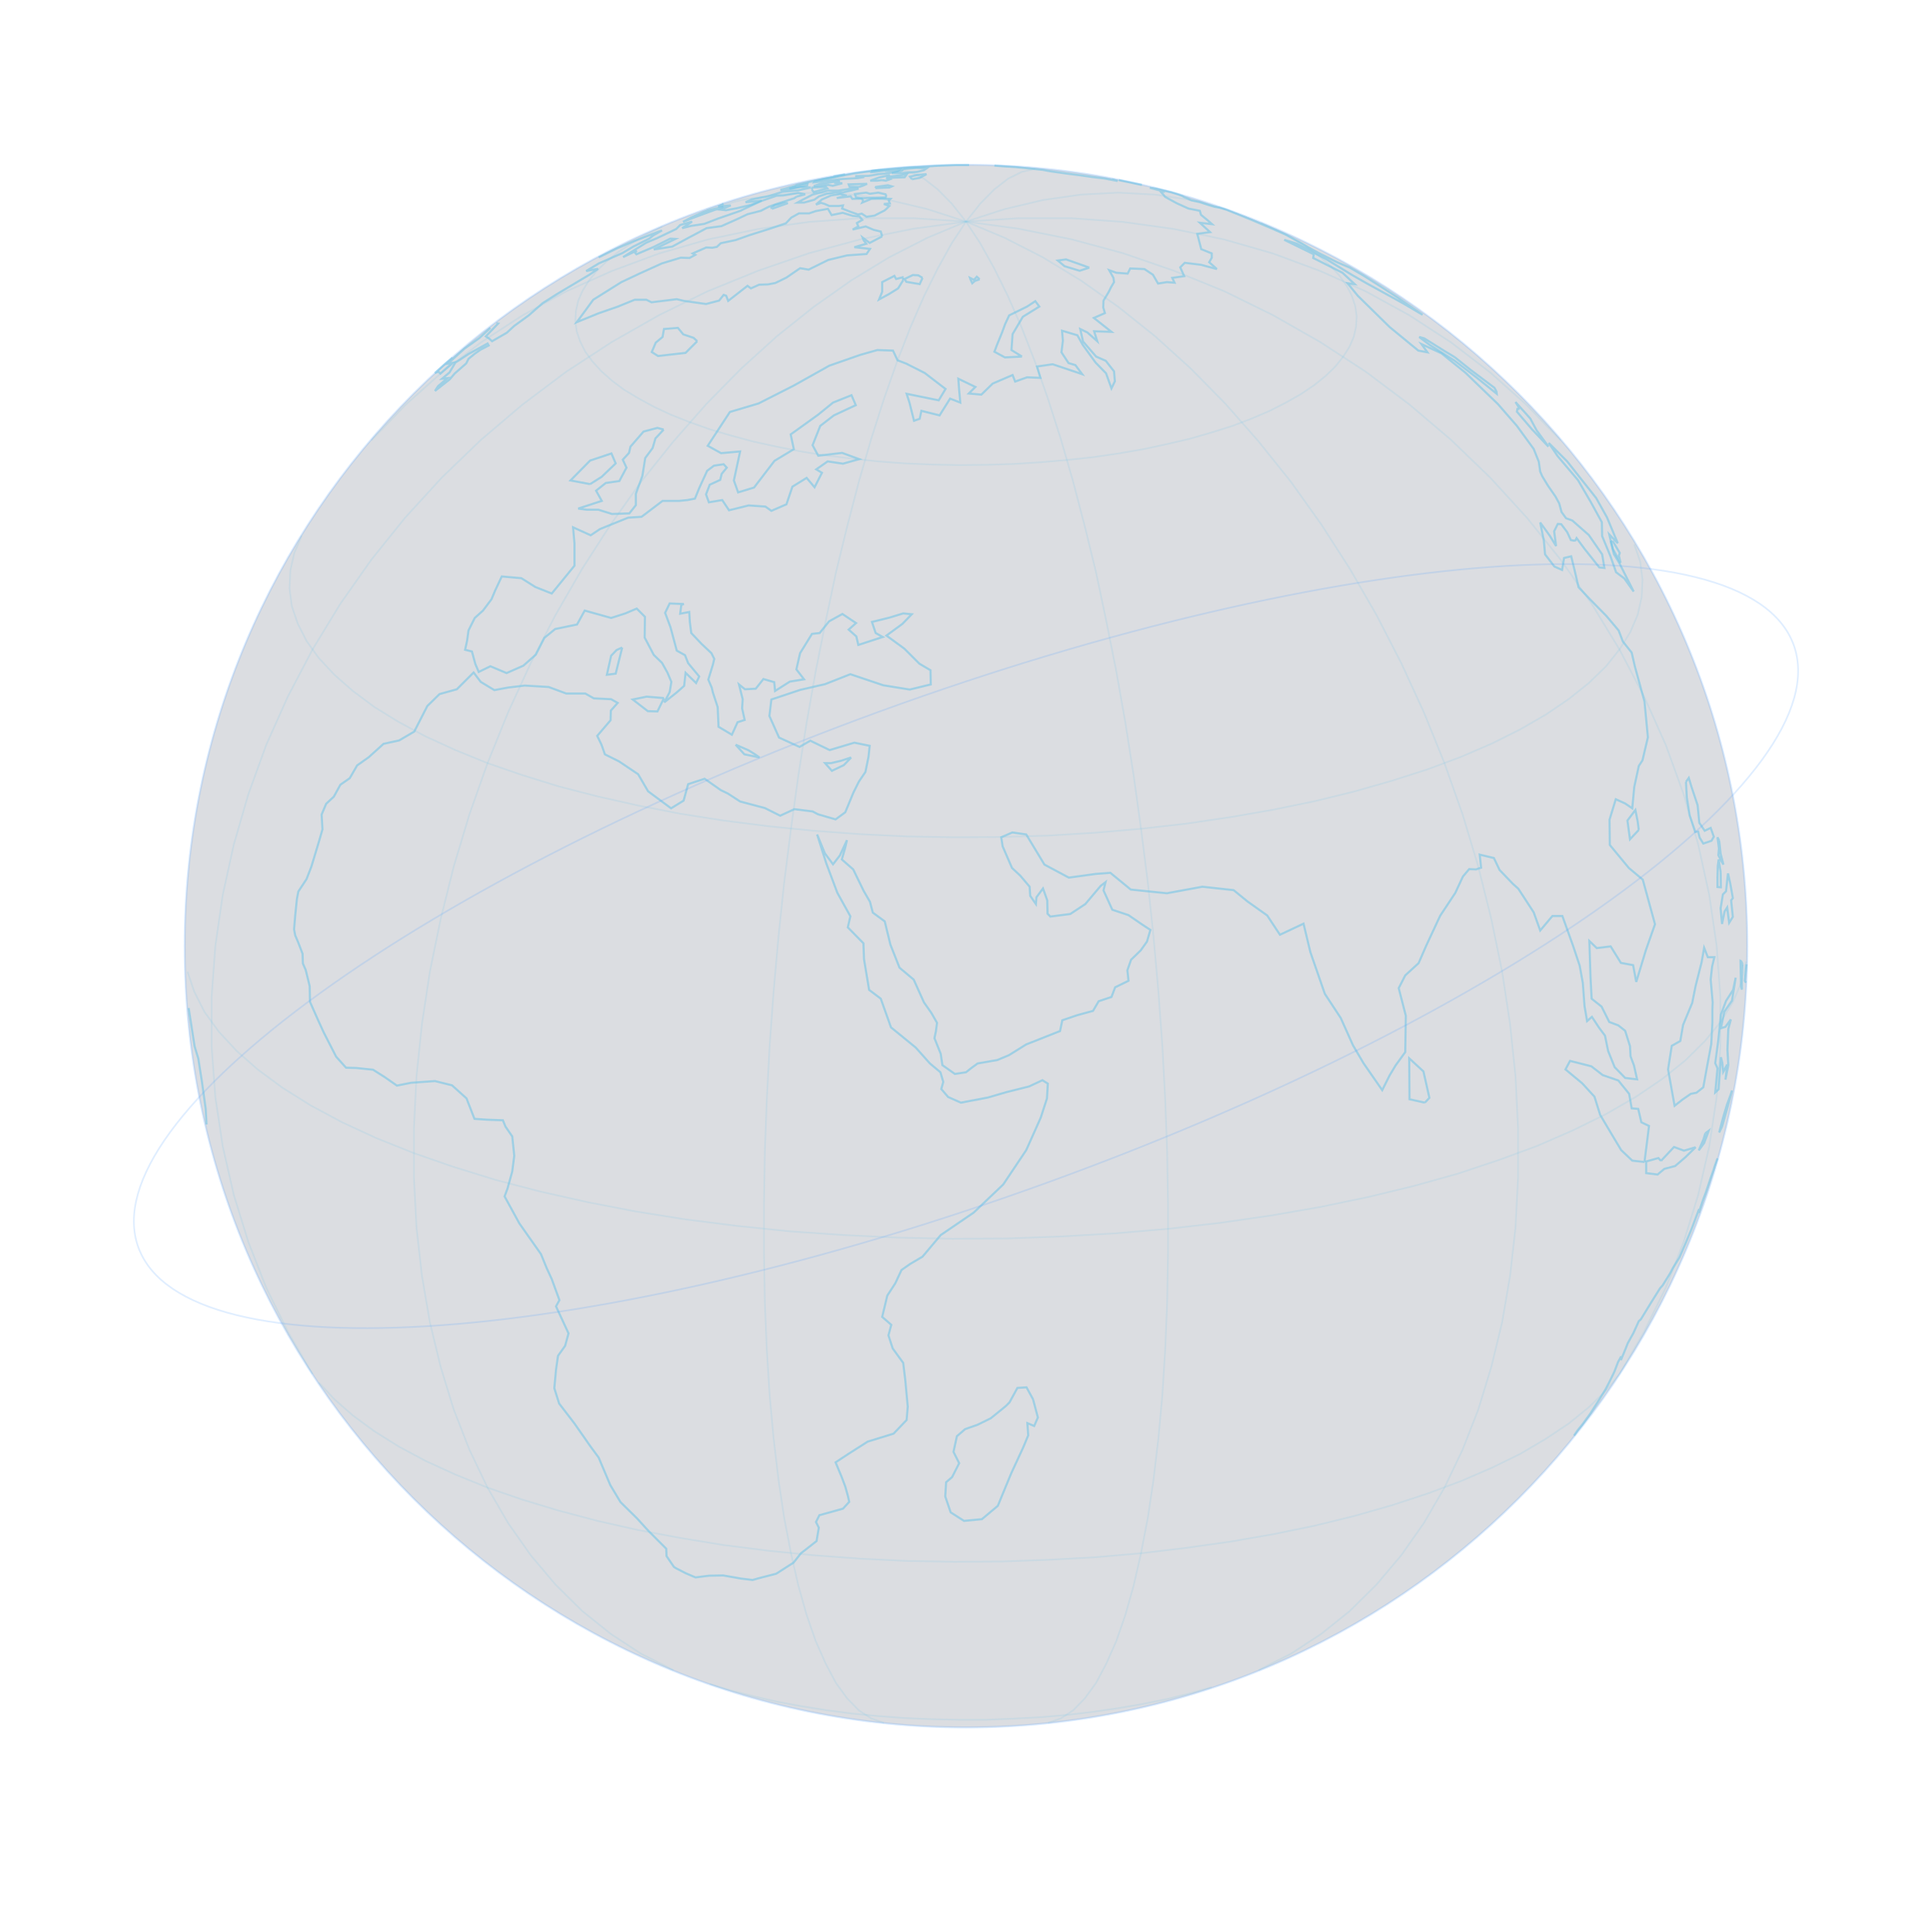
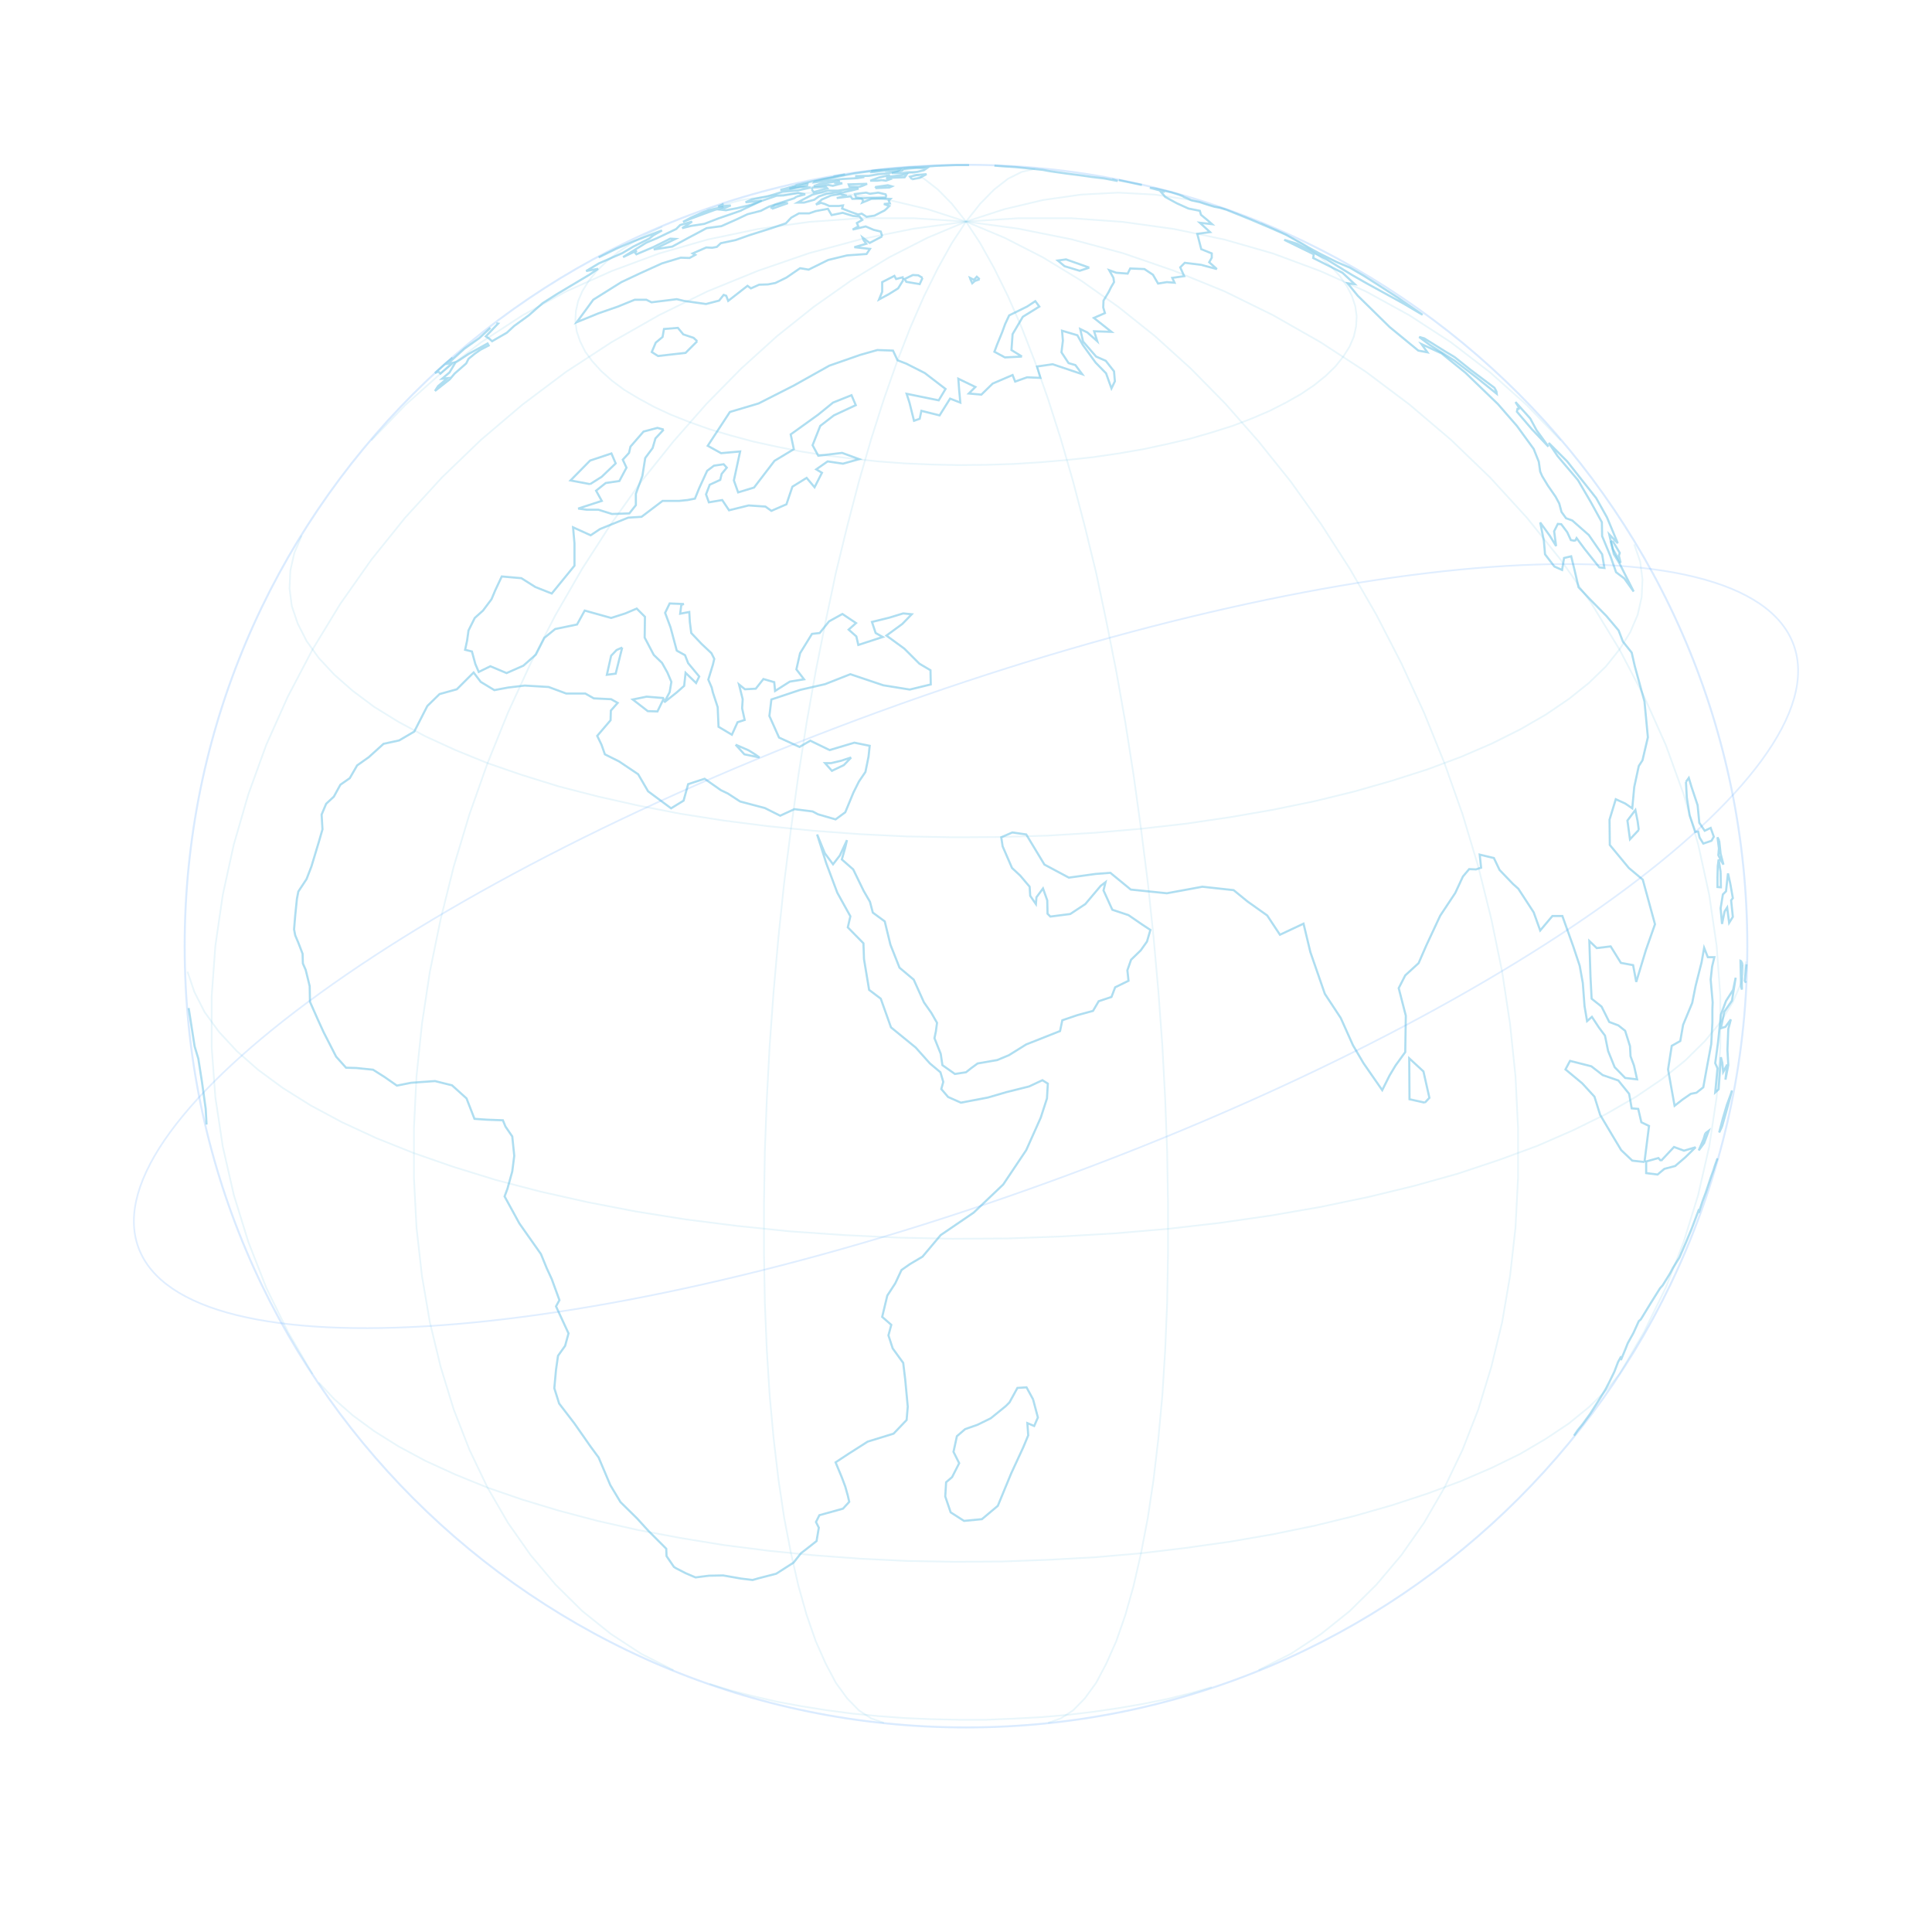
<svg xmlns="http://www.w3.org/2000/svg" width="680" height="680" viewBox="0 0 680 680">
-   <circle cx="340" cy="333" r="275" fill="#102138" fill-opacity=".15" stroke="#58a4ff" stroke-opacity=".22" stroke-width=".7" />
+   <circle cx="340" cy="333" r="275" fill="none" stroke="#58a4ff" stroke-opacity=".22" stroke-width=".7" />
  <path d="M249.8 592.7 L257.3 595.0 L265.1 597.0 L273.3 598.9 L281.9 600.5 L290.7 601.9 L299.8 603.1 L309.1 604.0 L318.5 604.7 L328.0 605.1 L337.6 605.3 L347.2 605.3 L356.8 604.9 L366.2 604.4 L375.6 603.6 L384.8 602.5 L393.7 601.2 L402.4 599.7 L410.8 598.0 L418.9 596.0 L426.5 593.8" fill="none" stroke="#72c5e6" opacity="0.16" stroke-width="0.6" />
  <path d="M112.2 486.6 L117.7 492.5 L124.2 498.2 L131.7 503.7 L140.3 509.1 L149.8 514.2 L160.3 519.0 L171.6 523.6 L183.8 527.8 L196.7 531.7 L210.3 535.3 L224.5 538.5 L239.4 541.3 L254.7 543.8 L270.4 545.8 L286.4 547.4 L302.7 548.6 L319.2 549.4 L335.8 549.7 L352.5 549.6 L369.0 549.0 L385.4 548.1 L401.6 546.7 L417.5 544.8 L433.1 542.6 L448.1 540.0 L462.7 537.0 L476.6 533.6 L489.9 529.8 L502.4 525.7 L514.2 521.3 L525.1 516.6 L535.1 511.7 L544.1 506.4 L552.2 501.0 L559.2 495.3 L565.2 489.5 L570.0 483.6" fill="none" stroke="#72c5e6" opacity="0.16" stroke-width="0.6" />
  <path d="M66.0 342.0 L68.4 349.1 L72.0 356.2 L77.0 363.1 L83.3 369.9 L90.8 376.5 L99.5 382.9 L109.4 389.1 L120.4 395.0 L132.5 400.6 L145.5 405.8 L159.6 410.7 L174.5 415.3 L190.2 419.4 L206.7 423.1 L223.8 426.4 L241.4 429.2 L259.6 431.5 L278.1 433.4 L297.0 434.7 L316.0 435.6 L335.2 436.0 L354.4 435.9 L373.5 435.2 L392.5 434.1 L411.2 432.5 L429.5 430.4 L447.5 427.8 L464.8 424.8 L481.6 421.3 L497.7 417.4 L513.1 413.1 L527.5 408.3 L541.1 403.3 L553.7 397.8 L565.3 392.1 L575.7 386.1 L585.0 379.8 L593.1 373.3 L600.0 366.5 L605.6 359.7 L609.9 352.7 L613.0 345.6 L614.6 338.4" fill="none" stroke="#72c5e6" opacity="0.16" stroke-width="0.6" />
  <path d="M106.2 188.5 L103.6 194.6 L102.2 200.8 L101.9 207.1 L102.7 213.3 L104.8 219.5 L107.9 225.6 L112.2 231.6 L117.7 237.5 L124.2 243.2 L131.7 248.8 L140.3 254.1 L149.8 259.2 L160.3 264.0 L171.6 268.6 L183.8 272.8 L196.7 276.8 L210.3 280.3 L224.5 283.5 L239.4 286.4 L254.7 288.8 L270.4 290.8 L286.4 292.4 L302.7 293.6 L319.2 294.4 L335.8 294.7 L352.5 294.6 L369.0 294.1 L385.4 293.1 L401.6 291.7 L417.5 289.9 L433.1 287.6 L448.1 285.0 L462.7 282.0 L476.6 278.6 L489.9 274.8 L502.4 270.8 L514.2 266.4 L525.1 261.7 L535.1 256.7 L544.1 251.5 L552.2 246.0 L559.2 240.4 L565.2 234.6 L570.0 228.6 L573.8 222.5 L576.4 216.4 L577.8 210.2 L578.1 204.0 L577.3 197.7 L575.2 191.6" fill="none" stroke="#72c5e6" opacity="0.16" stroke-width="0.6" />
  <path d="M233.1 79.8 L227.4 82.6 L222.1 85.7 L217.5 88.8 L213.4 92.1 L210.0 95.4 L207.2 98.9 L205.0 102.4 L203.5 105.9 L202.7 109.5 L202.5 113.1 L203.0 116.7 L204.2 120.2 L206.0 123.8 L208.5 127.2 L211.6 130.6 L215.4 134.0 L219.7 137.2 L224.7 140.2 L230.2 143.2 L236.2 146.0 L242.8 148.6 L249.8 151.1 L257.3 153.3 L265.1 155.4 L273.3 157.2 L281.9 158.9 L290.7 160.3 L299.8 161.4 L309.1 162.4 L318.5 163.1 L328.0 163.5 L337.6 163.7 L347.2 163.6 L356.8 163.3 L366.2 162.7 L375.6 161.9 L384.8 160.9 L393.7 159.6 L402.4 158.1 L410.8 156.3 L418.9 154.4 L426.5 152.2 L433.8 149.9 L440.6 147.3 L446.9 144.6 L452.6 141.7 L457.9 138.7 L462.5 135.6 L466.6 132.3 L470.0 129.0 L472.8 125.5 L475.0 122.0 L476.5 118.5 L477.3 114.9 L477.5 111.3 L477.0 107.7 L475.8 104.1 L474.0 100.6 L471.5 97.1 L468.4 93.7 L464.6 90.4 L460.3 87.2 L455.3 84.1 L449.8 81.2 L443.8 78.4" fill="none" stroke="#72c5e6" opacity="0.16" stroke-width="0.6" />
  <path d="M431.3 73.7 L419.1 70.4 L406.5 68.5 L393.6 67.8 L380.4 68.5 L367.1 70.4 L353.6 73.6 L340.0 78.0" fill="none" stroke="#72c5e6" opacity="0.16" stroke-width="0.6" />
  <path d="M364.3 59.4 L359.6 60.5 L354.8 62.9 L349.9 66.7 L345.0 71.7 L340.0 78.0" fill="none" stroke="#72c5e6" opacity="0.16" stroke-width="0.6" />
  <path d="M315.7 59.4 L320.4 60.5 L325.2 62.9 L330.1 66.7 L335.0 71.7 L340.0 78.0" fill="none" stroke="#72c5e6" opacity="0.16" stroke-width="0.6" />
  <path d="M248.7 73.7 L260.9 70.4 L273.5 68.5 L286.4 67.8 L299.6 68.5 L312.9 70.4 L326.4 73.6 L340.0 78.0" fill="none" stroke="#72c5e6" opacity="0.16" stroke-width="0.6" />
  <path d="M130.7 155.0 L142.6 142.6 L155.5 131.1 L169.3 120.5 L183.9 111.0 L199.2 102.6 L215.3 95.4 L232.0 89.2 L249.1 84.3 L266.8 80.6 L284.8 78.1 L303.0 76.8 L321.5 76.8 L340.0 78.0" fill="none" stroke="#72c5e6" opacity="0.16" stroke-width="0.6" />
  <path d="M110.0 483.6 L101.3 468.7 L93.7 453.2 L87.4 437.1 L82.3 420.6 L78.4 403.5 L75.8 386.2 L74.5 368.5 L74.5 350.7 L75.8 332.9 L78.4 315.0 L82.3 297.2 L87.4 279.6 L93.7 262.2 L101.3 245.2 L110.0 228.6 L119.8 212.5 L130.7 197.0 L142.6 182.2 L155.5 168.1 L169.3 154.8 L183.9 142.4 L199.2 130.9 L215.3 120.4 L232.0 110.9 L249.1 102.5 L266.8 95.3 L284.8 89.1 L303.0 84.2 L321.5 80.5 L340.0 78.0" fill="none" stroke="#72c5e6" opacity="0.16" stroke-width="0.6" />
  <path d="M237.0 587.8 L225.7 582.1 L215.0 575.1 L204.9 567.0 L195.5 557.7 L186.8 547.4 L178.8 536.0 L171.6 523.6 L165.2 510.2 L159.7 496.1 L155.1 481.1 L151.3 465.4 L148.5 449.0 L146.6 432.1 L145.7 414.7 L145.7 396.9 L146.6 378.8 L148.5 360.5 L151.3 342.0 L155.1 323.5 L159.7 305.0 L165.2 286.7 L171.6 268.6 L178.8 250.8 L186.8 233.4 L195.5 216.5 L204.9 200.2 L215.0 184.5 L225.7 169.5 L237.0 155.4 L248.7 142.1 L260.9 129.7 L273.5 118.3 L286.4 108.0 L299.6 98.7 L312.9 90.6 L326.4 83.7 L340.0 78.0" fill="none" stroke="#72c5e6" opacity="0.16" stroke-width="0.6" />
  <path d="M311.1 606.4 L306.6 604.8 L302.3 602.0 L298.2 597.8 L294.2 592.3 L290.6 585.5 L287.1 577.6 L283.9 568.4 L281.0 558.1 L278.4 546.7 L276.0 534.2 L274.0 520.8 L272.3 506.4 L270.9 491.2 L269.9 475.3 L269.2 458.6 L268.9 441.3 L268.9 423.5 L269.2 405.3 L269.9 386.7 L270.9 367.9 L272.3 348.8 L274.0 329.7 L276.0 310.7 L278.4 291.7 L281.0 272.9 L283.9 254.4 L287.1 236.3 L290.6 218.7 L294.2 201.6 L298.2 185.2 L302.3 169.5 L306.6 154.6 L311.1 140.5 L315.7 127.4 L320.4 115.3 L325.2 104.3 L330.1 94.4 L335.0 85.6 L340.0 78.0" fill="none" stroke="#72c5e6" opacity="0.16" stroke-width="0.6" />
  <path d="M368.9 606.4 L373.4 604.8 L377.7 602.0 L381.8 597.8 L385.8 592.3 L389.4 585.5 L392.9 577.6 L396.1 568.4 L399.0 558.1 L401.6 546.7 L404.0 534.2 L406.0 520.8 L407.7 506.4 L409.1 491.2 L410.1 475.3 L410.8 458.6 L411.1 441.3 L411.1 423.5 L410.8 405.3 L410.1 386.7 L409.1 367.9 L407.7 348.8 L406.0 329.7 L404.0 310.7 L401.6 291.7 L399.0 272.9 L396.1 254.4 L392.9 236.3 L389.4 218.7 L385.8 201.6 L381.8 185.2 L377.7 169.5 L373.4 154.6 L368.9 140.5 L364.3 127.4 L359.6 115.3 L354.8 104.3 L349.9 94.4 L345.0 85.6 L340.0 78.0" fill="none" stroke="#72c5e6" opacity="0.16" stroke-width="0.6" />
  <path d="M443.0 587.8 L454.3 582.1 L465.0 575.1 L475.1 567.0 L484.5 557.7 L493.2 547.4 L501.2 536.0 L508.4 523.6 L514.8 510.2 L520.3 496.1 L524.9 481.1 L528.7 465.4 L531.5 449.0 L533.4 432.1 L534.3 414.7 L534.3 396.9 L533.4 378.8 L531.5 360.5 L528.7 342.0 L524.9 323.5 L520.3 305.0 L514.8 286.7 L508.4 268.6 L501.2 250.8 L493.2 233.4 L484.5 216.5 L475.1 200.2 L465.0 184.5 L454.3 169.5 L443.0 155.4 L431.3 142.1 L419.1 129.7 L406.5 118.3 L393.6 108.0 L380.4 98.7 L367.1 90.6 L353.6 83.7 L340.0 78.0" fill="none" stroke="#72c5e6" opacity="0.16" stroke-width="0.6" />
  <path d="M570.0 483.6 L578.7 468.7 L586.3 453.2 L592.6 437.1 L597.7 420.6 L601.6 403.5 L604.2 386.2 L605.5 368.5 L605.5 350.7 L604.2 332.9 L601.6 315.0 L597.7 297.2 L592.6 279.6 L586.3 262.2 L578.7 245.2 L570.0 228.6 L560.2 212.5 L549.3 197.0 L537.4 182.2 L524.5 168.1 L510.7 154.8 L496.1 142.4 L480.8 130.9 L464.7 120.4 L448.0 110.9 L430.9 102.5 L413.2 95.3 L395.2 89.1 L377.0 84.2 L358.5 80.5 L340.0 78.0" fill="none" stroke="#72c5e6" opacity="0.16" stroke-width="0.6" />
  <path d="M549.3 155.0 L537.4 142.6 L524.5 131.1 L510.7 120.5 L496.1 111.0 L480.8 102.6 L464.7 95.4 L448.0 89.2 L430.9 84.3 L413.2 80.6 L395.2 78.1 L377.0 76.8 L358.5 76.8 L340.0 78.0" fill="none" stroke="#72c5e6" opacity="0.16" stroke-width="0.6" />
  <path d="" fill="none" stroke="#72c5e6" opacity="0.57" stroke-width="0.75" />
  <path d="" fill="none" stroke="#72c5e6" opacity="0.57" stroke-width="0.75" />
  <path d="" fill="none" stroke="#72c5e6" opacity="0.57" stroke-width="0.75" />
  <path d="" fill="none" stroke="#72c5e6" opacity="0.57" stroke-width="0.75" />
  <path d="" fill="none" stroke="#72c5e6" opacity="0.57" stroke-width="0.75" />
  <path d="" fill="none" stroke="#72c5e6" opacity="0.57" stroke-width="0.75" />
  <path d="" fill="none" stroke="#72c5e6" opacity="0.57" stroke-width="0.75" />
  <path d="M363.6 492.5 L365.3 498.9 L364.0 501.9 L361.6 500.9 L361.9 505.2 L360.2 509.3 L355.9 518.6 L351.2 530.0 L345.6 534.7 L339.3 535.3 L334.6 532.3 L332.7 526.7 L333.0 521.7 L335.1 519.9 L337.6 515.0 L335.6 511.0 L336.8 505.5 L339.7 503.0 L344.0 501.5 L348.7 499.2 L354.0 494.9 L355.3 493.6 L358.1 488.5 L361.3 488.3 L363.6 492.5 L363.6 492.5" fill="none" stroke="#72c5e6" opacity="0.57" stroke-width="0.75" />
  <path d="M554.0 505.3 L555.3 503.4 L557.0 501.3 L559.7 497.6 L562.7 492.9 L565.1 489.0 L566.5 486.3 L568.2 482.8 L569.5 479.4 L570.6 477.4 L570.5 478.7 L572.2 474.6 L572.9 472.8 L574.9 469.2 L576.8 465.0 L577.5 464.4 L581.1 458.5 L584.3 453.4 L585.2 452.4 L587.8 448.2 L588.8 446.3 L591.1 442.6 L593.4 437.3 L595.4 432.5 L598.0 425.6 L597.9 426.9 L599.2 422.9 L600.4 419.7 L602.1 414.6 L603.1 411.8 L603.5 410.5 L604.5 407.7" fill="none" stroke="#72c5e6" opacity="0.57" stroke-width="0.75" />
  <path d="M606.1 396.5 L605.1 398.6 L606.4 393.6 L607.8 388.9 L609.2 385.1 L609.6 383.8 L608.1 389.4 L606.1 396.5 L606.1 396.5" fill="none" stroke="#72c5e6" opacity="0.57" stroke-width="0.75" />
  <path d="M600.2 398.9 L601.4 398.0 L599.8 402.3 L597.9 404.9 L599.6 400.9 L600.2 398.9" fill="none" stroke="#72c5e6" opacity="0.57" stroke-width="0.75" />
  <path d="M584.6 408.6 L589.2 403.7 L592.7 405.0 L596.8 403.8 L593.1 407.4 L589.6 410.4 L585.8 411.4 L583.4 413.4 L579.4 412.9 L579.4 408.8 L583.7 407.6 L584.6 408.6 L584.6 408.6" fill="none" stroke="#72c5e6" opacity="0.57" stroke-width="0.75" />
  <path d="" fill="none" stroke="#72c5e6" opacity="0.57" stroke-width="0.75" />
  <path d="" fill="none" stroke="#72c5e6" opacity="0.57" stroke-width="0.75" />
  <path d="" fill="none" stroke="#72c5e6" opacity="0.57" stroke-width="0.75" />
  <path d="M614.5 345.9 L614.1 345.2 L614.7 339.4" fill="none" stroke="#72c5e6" opacity="0.57" stroke-width="0.75" />
  <path d="M610.9 344.1 L609.6 352.2 L606.9 356.1 L605.7 361.9 L607.3 361.4 L609.2 358.8 L608.3 362.2 L608.0 369.5 L608.3 374.9 L607.3 380.0 L607.9 374.7 L606.5 377.3 L606.2 374.1 L605.7 372.1 L604.9 383.4 L603.7 384.5 L604.5 376.0 L603.7 374.2 L604.7 366.8 L605.7 357.1 L607.5 352.3 L610.0 348.4 L610.9 344.1 L610.9 344.1" fill="none" stroke="#72c5e6" opacity="0.57" stroke-width="0.75" />
  <path d="M613.3 339.3 L613.0 343.7 L613.1 348.3 L612.8 347.3 L612.6 338.2 L612.8 338.3 L613.3 339.3 L613.3 339.3" fill="none" stroke="#72c5e6" opacity="0.57" stroke-width="0.75" />
  <path d="M578.8 409.0 L574.5 408.5 L570.6 404.8 L567.6 399.8 L563.2 392.4 L561.2 386.0 L556.9 381.3 L551.0 376.4 L552.6 373.4 L560.1 375.3 L564.1 378.4 L569.6 380.3 L573.4 385.0 L574.3 390.1 L576.6 390.3 L577.7 395.0 L580.4 396.3 L578.8 409.0 L578.8 409.0" fill="none" stroke="#72c5e6" opacity="0.57" stroke-width="0.75" />
  <path d="M602.7 355.2 L602.7 360.0 L602.3 367.5 L600.6 376.6 L599.5 382.7 L597.1 384.6 L595.1 385.0 L592.2 387.0 L589.4 389.2 L588.3 383.1 L587.1 376.4 L588.4 368.1 L591.4 366.4 L592.4 360.7 L595.6 353.0 L596.8 347.0 L598.9 338.7 L599.8 333.6 L601.1 336.9 L603.4 336.9 L602.6 340.2 L602.1 344.8 L602.8 352.8 L602.7 355.2" fill="none" stroke="#72c5e6" opacity="0.57" stroke-width="0.75" />
  <path d="M609.0 311.0 L609.9 316.1 L609.3 316.9 L609.9 322.7 L608.6 324.8 L607.9 319.4 L607.0 320.8 L606.1 325.2 L605.6 319.7 L606.4 314.8 L607.5 313.7 L607.9 310.0 L608.2 307.4 L609.0 311.0 L609.0 311.0" fill="none" stroke="#72c5e6" opacity="0.57" stroke-width="0.75" />
  <path d="M501.5 388.1 L496.1 386.9 L496.0 372.5 L501.0 377.1 L503.1 386.4 L501.5 388.1" fill="none" stroke="#72c5e6" opacity="0.57" stroke-width="0.75" />
  <path d="M605.6 306.9 L605.7 312.3 L604.5 312.2 L604.5 308.9 L604.6 304.8 L604.9 302.5 L605.6 306.9" fill="none" stroke="#72c5e6" opacity="0.57" stroke-width="0.75" />
  <path d="M605.1 295.9 L605.6 300.5 L606.6 304.3 L605.8 303.0 L604.8 301.0 L605.0 298.6 L604.5 294.7 L605.1 295.9" fill="none" stroke="#72c5e6" opacity="0.57" stroke-width="0.75" />
  <path d="M593.4 275.2 L594.4 273.8 L595.3 276.8 L597.5 283.4 L598.1 289.6 L600.0 292.4 L602.1 291.4 L603.2 294.5 L602.4 295.9 L601.6 296.2 L599.5 296.9 L598.2 294.8 L597.7 292.7 L596.7 292.8 L594.7 287.0 L593.7 280.7 L593.4 275.2 L593.4 275.2" fill="none" stroke="#72c5e6" opacity="0.57" stroke-width="0.75" />
  <path d="" fill="none" stroke="#72c5e6" opacity="0.57" stroke-width="0.75" />
  <path d="" fill="none" stroke="#72c5e6" opacity="0.57" stroke-width="0.75" />
  <path d="M576.8 292.1 L573.7 295.4 L572.8 288.8 L575.6 285.1 L576.4 289.1 L576.8 292.1" fill="none" stroke="#72c5e6" opacity="0.57" stroke-width="0.75" />
  <path d="" fill="none" stroke="#72c5e6" opacity="0.57" stroke-width="0.75" />
  <path d="" fill="none" stroke="#72c5e6" opacity="0.57" stroke-width="0.75" />
  <path d="M567.6 190.4 L570.1 194.6 L569.8 195.6 L570.4 198.1 L567.7 193.3 L567.0 190.7 L567.6 190.4" fill="none" stroke="#72c5e6" opacity="0.57" stroke-width="0.75" />
  <path d="M299.6 266.6 L297.0 269.3 L292.8 271.3 L290.4 268.6 L292.5 268.6 L295.9 267.8 L299.6 266.6" fill="none" stroke="#72c5e6" opacity="0.57" stroke-width="0.75" />
  <path d="M258.9 262.1 L263.5 264.1 L265.9 265.6 L267.3 266.6 L262.0 265.5 L258.9 262.1 L258.9 262.1" fill="none" stroke="#72c5e6" opacity="0.57" stroke-width="0.75" />
  <path d="M233.7 245.7 L231.4 250.4 L228.0 250.3 L222.7 246.2 L227.6 245.2 L233.7 245.7 L233.7 245.7" fill="none" stroke="#72c5e6" opacity="0.57" stroke-width="0.75" />
  <path d="M219.0 227.9 L216.7 237.1 L213.6 237.5 L215.1 230.8 L217.0 228.8 L219.0 227.9" fill="none" stroke="#72c5e6" opacity="0.57" stroke-width="0.75" />
  <path d="M558.0 170.5 L561.8 175.3 L565.6 182.1 L569.4 191.2 L566.4 188.1 L568.0 195.0 L569.9 198.1 L575.0 208.2 L571.7 203.6 L568.8 201.4 L566.8 195.7 L563.9 188.7 L563.8 183.8 L559.9 176.7 L555.4 169.0 L548.2 160.5 L545.1 155.9 L551.6 162.4 L558.0 170.5 L558.0 170.5" fill="none" stroke="#72c5e6" opacity="0.57" stroke-width="0.75" />
  <path d="M534.9 143.9 L533.4 141.5 L538.6 147.3 L540.8 151.4 L545.0 157.2 L539.2 151.1 L533.9 144.9 L534.1 143.9 L534.9 143.9" fill="none" stroke="#72c5e6" opacity="0.57" stroke-width="0.75" />
  <path d="" fill="none" stroke="#72c5e6" opacity="0.57" stroke-width="0.75" />
  <path d="M169.1 123.1 L167.1 124.5 L164.9 126.3 L164.1 127.9 L160.0 131.5 L158.3 133.5 L153.1 137.6 L154.2 135.9 L157.5 133.1 L155.6 133.3 L158.2 131.1 L160.3 127.6 L162.2 126.4 L164.9 124.6 L171.6 120.9 L172.0 121.6 L169.1 123.1 L169.1 123.1" fill="none" stroke="#72c5e6" opacity="0.57" stroke-width="0.75" />
  <path d="" fill="none" stroke="#72c5e6" opacity="0.57" stroke-width="0.75" />
  <path d="M512.0 125.7 L517.5 130.1 L526.0 136.5 L526.7 137.8 L526.8 138.6 L519.6 132.8 L511.9 126.9 L503.2 121.4 L499.5 118.6 L501.3 119.1 L508.5 123.6 L512.0 125.7" fill="none" stroke="#72c5e6" opacity="0.57" stroke-width="0.75" />
  <path d="M207.7 170.4 L200.8 169.1 L207.7 162.1 L215.2 159.6 L216.7 163.1 L211.8 167.8 L207.7 170.4" fill="none" stroke="#72c5e6" opacity="0.57" stroke-width="0.75" />
  <path d="M233.6 151.2 L230.7 154.3 L229.7 157.7 L227.1 161.2 L226.1 167.5 L223.8 173.8 L223.8 177.8 L221.5 180.7 L215.4 180.9 L210.6 179.4 L206.5 179.4 L203.5 179.0 L211.8 176.3 L209.8 172.7 L213.2 170.0 L218.0 169.3 L220.5 164.6 L219.2 161.8 L221.4 159.4 L221.9 157.2 L226.5 151.9 L231.4 150.6 L233.6 151.2" fill="none" stroke="#72c5e6" opacity="0.57" stroke-width="0.75" />
  <path d="" fill="none" stroke="#72c5e6" opacity="0.57" stroke-width="0.75" />
  <path d="M253.4 73.3 L251.5 73.9 L247.4 75.4 L243.1 77.0 L240.4 78.1 L243.2 76.6 L245.0 75.8 L247.7 74.6 L249.6 74.0 L254.6 72.8 L253.4 73.3" fill="none" stroke="#72c5e6" opacity="0.57" stroke-width="0.75" />
  <path d="M245.4 120.1 L241.3 124.2 L231.6 125.3 L229.4 123.9 L230.8 120.6 L233.2 118.6 L233.7 115.8 L238.6 115.4 L240.5 117.7 L244.1 118.9 L245.4 120.1" fill="none" stroke="#72c5e6" opacity="0.57" stroke-width="0.75" />
  <path d="M409.8 68.9 L408.4 67.3 L410.0 67.5 L404.7 66.1 L406.8 66.4 L412.3 67.7 L414.9 68.5 L416.4 69.1 L416.6 69.3 L418.3 70.0 L419.3 70.5 L422.2 71.1 L425.5 72.2 L427.5 72.8 L429.3 73.1 L431.6 73.8 L440.3 77.3 L446.4 79.9 L452.6 82.6 L458.2 85.7 L460.2 86.9 L464.0 89.0 L470.4 92.2 L475.1 94.2 L479.9 97.0 L484.8 100.1 L491.9 104.7 L500.7 110.8 L493.9 106.8 L480.8 99.6 L475.9 96.8 L467.1 91.4 L456.5 85.8 L452.0 84.4 L462.4 89.5 L462.2 90.8 L472.5 96.0 L476.8 100.0 L474.3 99.7 L477.9 104.1 L489.1 115.1 L499.2 123.4 L502.4 124.0 L500.3 121.1 L507.4 124.4 L515.8 131.2 L527.2 142.2 L533.9 149.9 L539.8 158.0 L541.6 162.5 L542.1 166.0 L542.8 167.6 L544.8 170.9 L547.5 174.8 L548.8 177.2 L549.6 180.2 L551.2 182.4 L553.4 183.2 L559.2 188.3 L563.9 195.1 L564.7 199.9 L562.9 199.7 L557.8 193.3 L554.9 189.4 L554.5 190.2 L554.0 190.3 L552.9 190.1 L551.6 187.3 L549.5 184.5 L548.3 184.4 L547.0 187.0 L547.7 192.2 L545.5 188.6 L542.1 183.9 L543.4 190.4 L543.8 195.1 L547.1 199.4 L549.8 200.6 L550.5 196.4 L553.0 195.8 L554.2 200.7 L555.6 206.7 L559.5 210.8 L565.4 216.8 L569.7 221.9 L571.2 225.8 L574.3 229.7 L575.4 234.5 L578.8 246.9 L580.0 259.5 L578.1 267.6 L576.8 269.6 L575.2 277.0 L574.5 284.5 L572.0 282.8 L568.7 281.3 L566.5 288.5 L566.6 297.4 L573.3 305.5 L578.2 309.6 L582.5 325.3 L579.3 334.4 L575.9 345.6 L574.8 339.7 L570.5 338.9 L566.9 333.1 L562.0 333.7 L559.4 331.2 L559.8 343.8 L560.2 351.5 L563.7 354.3 L566.4 359.7 L569.6 360.9 L572.0 362.8 L573.7 368.2 L573.9 371.8 L575.1 375.0 L576.2 379.9 L572.0 379.4 L568.3 375.6 L566.0 369.9 L564.9 364.5 L562.8 361.7 L560.3 357.9 L558.6 359.4 L557.7 354.1 L557.1 346.0 L556.0 339.9 L553.7 333.0 L549.9 322.4 L546.4 322.4 L542.1 327.5 L539.8 321.1 L534.4 312.8 L532.5 311.1 L527.8 306.2 L525.8 302.0 L520.8 300.8 L521.3 305.4 L519.5 306.0 L517.1 305.9 L514.9 308.5 L512.2 314.3 L506.9 322.3 L502.0 332.8 L499.3 339.0 L494.6 343.3 L492.3 347.8 L494.8 357.5 L494.6 370.3 L491.2 375.0 L489.1 378.5 L486.5 383.7 L479.9 374.2 L476.2 367.9 L471.9 358.3 L466.3 349.8 L461.2 335.1 L458.8 325.1 L450.5 329.0 L446.0 322.2 L439.1 317.3 L434.2 313.3 L423.2 312.1 L410.7 314.4 L398.0 313.1 L390.8 307.2 L385.6 307.6 L376.2 308.9 L367.6 304.3 L361.2 293.7 L356.3 293.0 L352.4 294.7 L352.9 297.9 L356.2 305.5 L359.1 308.2 L362.4 312.1 L362.6 315.3 L364.6 318.2 L364.8 315.8 L367.1 312.7 L368.6 316.9 L368.7 321.6 L369.7 322.6 L376.7 321.7 L382.0 318.2 L387.4 311.8 L389.1 310.5 L388.4 313.4 L391.5 320.2 L397.2 322.1 L402.0 325.4 L404.9 327.3 L403.7 331.4 L401.5 334.5 L398.1 337.8 L396.8 341.5 L397.2 345.2 L392.5 347.5 L391.2 350.9 L386.7 352.4 L384.7 355.8 L379.2 357.3 L373.9 359.1 L373.1 362.9 L361.2 367.6 L355.1 371.4 L351.0 373.1 L344.1 374.3 L341.9 375.9 L340.0 377.4 L336.1 378.0 L331.7 374.9 L331.1 370.9 L328.9 365.4 L329.4 363.0 L329.8 360.0 L327.8 356.5 L325.2 352.8 L321.6 344.8 L316.6 340.6 L313.4 332.5 L311.4 324.3 L307.2 321.2 L306.2 317.4 L304.0 313.6 L300.3 306.0 L296.3 302.5 L297.5 298.3 L298.1 295.7 L295.6 301.1 L293.2 304.2 L290.3 300.3 L287.6 293.7 L290.8 303.8 L294.7 314.2 L299.3 322.5 L298.4 326.4 L303.9 332.0 L304.1 337.6 L305.9 348.4 L310.0 351.5 L313.6 361.6 L322.3 368.7 L327.3 374.3 L331.0 377.4 L332.0 380.8 L331.3 383.3 L333.7 386.1 L338.2 388.1 L347.7 386.3 L354.2 384.4 L358.6 383.3 L362.2 382.4 L366.9 380.2 L368.8 381.4 L368.5 386.6 L366.3 393.4 L361.2 404.8 L353.1 416.9 L342.7 426.8 L331.1 434.7 L324.7 442.3 L320.3 444.9 L317.3 447.0 L315.1 451.7 L312.3 456.0 L310.5 463.5 L313.7 466.3 L312.7 470.0 L314.2 474.6 L317.9 479.7 L318.6 485.5 L319.5 495.1 L319.1 499.8 L314.5 504.6 L305.4 507.4 L298.8 511.6 L294.1 514.7 L296.3 520.0 L297.5 523.2 L298.4 526.4 L298.9 528.6 L296.7 531.0 L288.4 533.3 L287.2 535.7 L288.2 537.7 L287.4 542.4 L284.1 545.0 L281.9 546.7 L279.3 550.0 L273.2 553.9 L267.0 555.5 L264.9 556.1 L260.8 555.6 L254.5 554.5 L249.5 554.6 L244.8 555.2 L241.3 553.7 L238.0 552.0 L237.2 551.5 L234.6 547.7 L234.5 545.1 L228.3 538.9 L224.2 534.4 L218.4 528.7 L214.8 522.7 L210.7 513.0 L207.9 509.2 L202.1 500.9 L196.8 494.0 L195.1 488.6 L195.7 482.1 L196.4 477.2 L198.9 473.7 L200.1 469.3 L198.2 465.2 L195.7 459.8 L196.9 457.6 L194.2 450.2 L192.4 446.3 L190.4 441.4 L182.8 430.6 L177.6 421.1 L178.6 418.4 L180.3 412.3 L181.0 406.8 L180.3 400.0 L177.9 396.5 L177.0 394.3 L171.5 394.1 L167.0 393.8 L164.2 386.6 L159.1 382.0 L153.1 380.5 L144.7 381.1 L139.7 382.1 L135.4 379.1 L131.3 376.5 L125.4 375.9 L121.8 375.8 L118.3 371.9 L113.9 363.3 L111.8 358.7 L109.1 352.6 L109.0 347.1 L107.6 341.4 L106.6 339.1 L106.5 335.7 L105.0 331.8 L103.9 329.2 L103.5 327.1 L103.9 322.3 L104.5 316.4 L105.0 313.8 L107.9 309.4 L109.6 305.0 L112.2 296.4 L113.5 291.9 L113.2 286.7 L114.8 282.9 L117.5 280.4 L119.8 276.2 L123.1 273.9 L125.7 269.4 L129.8 266.5 L135.0 261.8 L140.5 260.6 L145.8 257.5 L150.4 248.5 L154.7 244.3 L160.8 242.6 L166.7 236.7 L169.2 240.0 L174.0 242.9 L178.8 242.0 L184.7 241.3 L193.1 241.8 L199.3 244.1 L206.0 244.1 L209.0 245.8 L215.1 246.1 L217.4 247.4 L215.0 250.1 L214.9 253.5 L210.2 259.0 L211.7 262.1 L212.9 265.5 L217.9 268.0 L224.6 272.5 L228.1 278.5 L236.2 284.5 L240.6 281.8 L242.2 276.0 L248.0 274.1 L253.7 278.1 L256.2 279.3 L260.5 282.1 L269.2 284.4 L274.6 287.1 L279.6 284.8 L286.0 285.6 L287.9 286.6 L294.1 288.4 L297.5 285.9 L298.5 283.5 L300.4 278.9 L302.3 275.1 L304.6 271.7 L305.7 266.3 L306.1 262.5 L300.7 261.4 L292.0 264.0 L285.2 260.7 L281.4 262.9 L274.2 259.6 L270.8 252.0 L271.5 246.2 L281.7 242.8 L290.4 240.8 L299.3 237.3 L310.9 241.2 L320.2 242.7 L327.6 240.9 L327.5 235.9 L323.6 233.6 L318.3 228.3 L312.0 223.7 L317.6 219.6 L320.9 216.2 L317.9 215.9 L313.0 217.4 L306.9 218.9 L308.2 222.8 L310.7 224.2 L302.1 227.0 L301.4 224.0 L298.7 221.6 L301.3 219.3 L296.5 216.1 L291.8 218.7 L288.5 222.8 L285.8 223.1 L281.6 229.9 L280.3 235.6 L283.0 239.1 L278.0 239.9 L272.8 243.2 L272.5 240.1 L268.7 239.0 L266.0 242.4 L262.2 242.6 L260.1 240.9 L261.4 246.1 L261.2 249.3 L262.1 253.4 L259.6 254.2 L257.6 258.6 L252.9 255.8 L252.6 248.9 L250.9 243.7 L250.5 242.0 L249.3 239.2 L250.9 234.0 L251.4 231.9 L250.4 229.9 L246.9 226.6 L243.3 222.8 L242.8 218.9 L242.6 215.4 L239.4 216.0 L239.8 212.9 L240.7 212.6 L235.7 212.4 L234.1 215.7 L236.0 220.8 L238.2 229.0 L241.1 230.6 L242.2 233.4 L246.1 238.1 L245.0 240.4 L241.3 236.8 L240.8 241.4 L238.2 243.7 L233.8 247.2 L235.7 243.6 L236.3 240.0 L234.9 236.7 L233.0 233.3 L230.1 230.5 L226.9 224.4 L227.0 217.1 L224.1 214.2 L220.1 215.9 L215.1 217.5 L205.8 214.9 L203.1 219.8 L195.4 221.4 L191.6 224.5 L188.6 230.4 L184.2 234.3 L178.3 236.9 L172.6 234.5 L168.5 236.5 L167.3 233.7 L166.1 229.3 L163.7 228.7 L164.4 225.5 L164.9 221.9 L167.1 217.5 L170.0 214.9 L173.0 210.9 L174.3 207.8 L176.6 202.9 L183.5 203.5 L188.4 206.6 L194.2 208.9 L202.2 199.1 L202.2 191.3 L201.7 185.6 L207.9 188.4 L211.2 186.2 L221.1 182.2 L225.8 181.9 L233.2 176.3 L239.0 176.3 L242.0 176.0 L244.6 175.5 L246.1 171.8 L248.9 165.7 L251.3 163.9 L254.7 163.4 L255.8 164.6 L254.0 166.8 L253.5 168.9 L249.8 170.6 L248.5 174.0 L249.5 176.8 L254.2 176.0 L256.6 179.6 L263.5 177.9 L269.4 178.3 L271.5 179.8 L276.8 177.5 L278.9 171.3 L283.9 168.2 L286.7 171.5 L289.3 166.4 L287.3 165.2 L291.3 162.4 L296.7 163.2 L302.4 161.6 L296.4 159.4 L288.0 160.4 L286.0 156.7 L288.7 149.9 L293.5 146.2 L301.2 142.6 L299.7 139.1 L293.2 141.7 L287.9 146.0 L278.3 152.9 L279.4 158.1 L272.6 162.2 L265.4 171.6 L259.8 173.3 L258.3 169.1 L260.5 158.9 L253.8 159.5 L249.1 156.9 L256.9 145.0 L267.0 142.0 L279.4 135.7 L291.9 128.7 L302.8 124.9 L308.8 123.2 L314.3 123.4 L315.9 126.8 L319.0 128.0 L325.5 131.3 L332.8 136.9 L330.4 140.9 L319.1 138.6 L320.1 141.7 L321.7 148.1 L323.7 147.4 L324.3 144.6 L330.7 146.2 L334.4 140.3 L338.0 141.7 L337.6 137.4 L337.3 133.3 L343.3 136.2 L341.0 138.5 L345.4 138.9 L349.4 135.0 L356.4 132.0 L357.3 134.3 L361.5 132.8 L366.2 133.0 L365.0 129.0 L370.5 128.2 L380.9 131.7 L378.5 128.5 L376.1 127.8 L373.6 124.0 L374.1 119.9 L373.8 116.4 L379.2 118.0 L381.1 121.4 L385.6 127.6 L389.3 131.4 L391.2 136.7 L392.4 134.2 L392.1 130.7 L389.2 127.0 L385.8 125.5 L381.2 120.2 L380.2 115.8 L382.7 117.0 L386.2 120.1 L385.1 116.6 L391.2 116.8 L385.0 111.9 L388.9 110.2 L388.3 108.2 L388.4 105.8 L390.2 102.8 L391.1 101.0 L392.1 99.3 L391.9 97.8 L390.4 95.1 L392.9 96.0 L396.9 96.3 L397.8 94.5 L402.8 94.7 L405.8 96.7 L407.6 99.8 L410.7 99.3 L413.4 99.5 L412.6 97.8 L416.8 97.2 L415.4 94.1 L417.0 92.5 L422.7 93.2 L428.3 94.7 L425.6 92.3 L426.5 90.7 L426.5 89.2 L422.8 87.7 L421.4 82.3 L425.9 81.7 L422.3 78.4 L426.6 78.9 L425.0 77.5 L422.7 75.6 L422.3 74.2 L418.3 73.4 L414.1 71.5 L410.1 69.3 L409.8 68.9" fill="none" stroke="#72c5e6" opacity="0.57" stroke-width="0.75" />
  <path d="M277.8 66.4 L280.3 65.6 L284.2 64.7 L284.1 65.2 L280.6 65.9 L277.8 66.4 L277.8 66.4" fill="none" stroke="#72c5e6" opacity="0.57" stroke-width="0.75" />
  <path d="M272.6 68.4 L270.2 69.1 L264.6 70.2 L262.4 71.2 L268.1 70.6 L264.3 72.1 L259.3 73.3 L255.5 74.0 L253.7 73.8 L257.2 72.3 L254.4 72.6 L252.8 72.7 L254.6 71.8 L254.3 71.8 M210.7 90.6 L217.0 87.5 L223.3 84.8 L233.0 81.1 L230.0 82.8 L228.5 84.0 L222.9 86.8 L219.0 89.1 L210.8 92.7 L206.3 95.4 L210.5 94.6 L207.6 96.6 L196.2 103.4 L191.0 106.7 L186.1 111.0 L181.0 114.7 L178.4 117.1 L173.2 120.1 L172.2 119.2 L171.0 118.4 L175.3 113.9 L174.7 113.8 M172.6 115.4 L168.7 119.0 L163.5 122.7 L157.6 128.0 L159.3 127.7 L155.0 131.5 L154.3 130.8 L153.1 131.3 L157.0 127.8 L159.3 125.9 M66.4 354.8 L68.5 368.3 L69.8 372.6 L71.1 380.9 L72.4 390.3 L72.7 395.8 M401.9 65.1 L393.8 63.4 M391.4 63.1 L393.4 63.7 L388.6 62.8 L384.4 62.3 L380.2 61.7 L375.5 61.1 L370.5 60.4 L369.2 60.2 L367.1 59.8 L363.3 59.4 L357.3 58.8 L353.9 58.6 L350.0 58.3 M341.1 58.1 L336.5 58.1 L331.5 58.3 L329.1 58.4 L327.9 58.5 L322.9 58.8 L320.1 58.9 L317.8 59.1 L310.5 59.7 L306.6 60.2 M297.4 61.4 L293.4 62.1 L295.1 61.9 L293.0 62.4 L290.3 62.9 L286.0 63.8 L280.3 65.1 L279.9 65.4 L276.0 66.5 L274.7 66.8 L275.8 67.0 L281.7 65.8 L285.4 66.0 L280.9 67.0 L275.4 67.5 L272.6 68.4" fill="none" stroke="#72c5e6" opacity="0.57" stroke-width="0.75" />
  <path d="M311.6 61.1 L309.1 61.3 L305.8 61.9 L301.0 62.0 L304.2 62.3 L301.8 62.7 L296.5 63.0 L291.1 63.6 L286.5 64.2 L286.7 63.9 L289.4 63.2 L294.2 62.3 L300.8 61.0 L304.5 60.5 L308.3 60.0 L310.5 60.0 L306.2 60.6 L307.8 60.5 L313.1 59.8 L311.5 60.2 L316.6 59.7 L315.9 60.3 L311.6 61.1 L311.6 61.1" fill="none" stroke="#72c5e6" opacity="0.57" stroke-width="0.75" />
  <path d="M271.7 73.5 L271.5 73.1 L272.7 72.2 L276.1 71.4 L277.3 71.5 L271.7 73.5 L271.7 73.5" fill="none" stroke="#72c5e6" opacity="0.57" stroke-width="0.75" />
  <path d="M280.4 69.2 L279.5 69.8 L273.6 71.7 L270.7 72.7 L267.8 74.2 L263.1 75.4 L259.3 77.2 L253.9 79.6 L248.7 80.3 L242.5 83.6 L236.6 86.8 L230.1 87.8 L237.7 84.1 L235.9 84.0 L229.9 87.0 L224.0 89.5 L223.5 88.9 L224.1 88.2 L219.3 90.5 L227.5 85.4 L231.3 83.8 L238.0 80.6 L239.4 79.2 L243.6 78.0 L240.1 80.3 L243.3 79.5 L247.9 78.8 L252.8 76.9 L256.3 75.7 L260.6 74.2 L262.0 73.5 L267.8 70.8 L273.3 68.9 L275.7 68.8 L280.9 67.9 L283.4 68.4 L280.4 69.2 L280.4 69.2" fill="none" stroke="#72c5e6" opacity="0.57" stroke-width="0.75" />
  <path d="M296.5 64.5 L293.1 65.4 L291.6 65.1 L286.4 65.5 L288.7 64.7 L295.6 63.7 L293.6 64.3 L296.5 64.5 L296.5 64.5" fill="none" stroke="#72c5e6" opacity="0.57" stroke-width="0.75" />
  <path d="M285.7 66.7 L286.0 66.0 L290.7 65.8 L291.2 66.3 L286.4 67.6 L285.7 66.7 L285.7 66.7" fill="none" stroke="#72c5e6" opacity="0.57" stroke-width="0.75" />
  <path d="M318.0 59.5 L322.6 59.1 L326.2 59.2 L325.2 59.9 L322.8 60.5 L317.5 60.9 L313.9 60.9 L317.5 60.0 L318.0 59.5 L318.0 59.5" fill="none" stroke="#72c5e6" opacity="0.57" stroke-width="0.75" />
  <path d="M302.4 65.8 L299.0 65.7 L298.7 64.9 L301.7 64.8 L305.2 64.7 L303.6 65.4 L302.4 65.8 L302.4 65.8" fill="none" stroke="#72c5e6" opacity="0.57" stroke-width="0.75" />
  <path d="M310.4 63.4 L308.7 63.6 L306.3 63.6 L309.3 62.5 L313.2 61.6 L312.2 62.3 L319.1 61.4 L318.4 62.4 L311.9 62.6 L313.2 63.1 L311.8 63.6 L310.4 63.4" fill="none" stroke="#72c5e6" opacity="0.57" stroke-width="0.75" />
  <path d="M359.7 125.5 L353.7 125.8 L350.0 123.8 L350.9 121.4 L352.7 117.0 L353.8 114.0 L355.2 111.0 L361.5 107.9 L364.4 106.0 L365.8 107.9 L360.0 111.5 L356.4 117.6 L356.0 123.2 L359.7 125.5" fill="none" stroke="#72c5e6" opacity="0.57" stroke-width="0.75" />
  <path d="M300.3 66.9 L296.8 67.7 L294.0 67.7 L291.0 68.2 L288.3 69.1 L286.6 70.3 L283.0 71.3 L280.7 71.3 L282.5 70.3 L286.0 68.5 L291.3 67.1 L295.0 67.1 L299.4 66.4 L302.2 66.4 L300.3 66.9" fill="none" stroke="#72c5e6" opacity="0.57" stroke-width="0.75" />
  <path d="M321.0 63.1 L320.3 62.2 L322.7 61.6 L326.1 61.3 L323.7 62.6 L321.0 63.1 L321.0 63.1" fill="none" stroke="#72c5e6" opacity="0.57" stroke-width="0.75" />
  <path d="M308.1 66.2 L308.3 65.8 L312.5 65.2 L313.9 65.6 L313.0 66.0 L308.1 66.2 L308.1 66.2" fill="none" stroke="#72c5e6" opacity="0.57" stroke-width="0.75" />
  <path d="M317.9 98.6 L316.1 101.5 L312.9 103.5 L309.4 105.4 L310.5 102.7 L310.5 99.3 L314.8 97.1 L315.4 98.2 L317.7 97.6 L317.9 98.6" fill="none" stroke="#72c5e6" opacity="0.57" stroke-width="0.75" />
  <path d="M324.7 97.8 L323.7 100.0 L319.0 99.2 L318.4 98.2 L321.3 96.8 L323.2 96.9 L324.7 97.8" fill="none" stroke="#72c5e6" opacity="0.57" stroke-width="0.75" />
  <path d="M344.8 98.3 L343.1 98.9 L342.2 99.7 L341.6 98.4 L341.4 97.8 L342.8 98.5 L343.8 97.4 L344.8 98.3 L344.8 98.3" fill="none" stroke="#72c5e6" opacity="0.57" stroke-width="0.75" />
  <path d="M383.4 94.2 L380.0 95.3 L374.7 93.7 L372.3 91.7 L375.2 91.3 L383.4 94.2 L383.4 94.2" fill="none" stroke="#72c5e6" opacity="0.57" stroke-width="0.75" />
  <path d="M303.3 69.8 L301.3 69.5 L300.9 68.3 L304.8 67.8 L306.2 68.2 L309.1 67.8 L311.7 68.4 L311.9 68.9 L311.7 69.5 L307.6 69.6 L303.3 69.8 L303.3 69.8" fill="none" stroke="#72c5e6" opacity="0.57" stroke-width="0.75" />
  <path d="M309.7 74.9 L307.8 75.9 L305.0 76.3 L303.3 75.2 L302.0 75.5 L299.2 74.5 L296.4 73.4 L296.7 72.3 L295.2 72.5 L291.9 72.5 L290.3 71.8 L289.0 71.4 L287.2 72.0 L289.3 70.2 L292.5 68.8 L295.8 68.3 L298.0 68.9 L294.5 69.7 L299.4 69.1 L300.0 70.0 L303.3 69.9 L303.8 70.7 L303.5 71.3 L306.7 70.0 L310.6 69.9 L313.4 70.0 L312.8 70.6 L313.2 71.6 L311.1 71.8 L313.0 72.5 L312.0 73.5 L311.3 74.1 L309.7 74.9 L309.7 74.9" fill="none" stroke="#72c5e6" opacity="0.57" stroke-width="0.75" />
  <path d="M310.5 83.2 L306.1 85.5 L303.6 83.6 L304.0 84.6 L304.9 85.8 L300.7 87.0 L306.2 87.6 L305.0 89.4 L299.4 89.8 L298.1 89.9 L291.5 91.5 L284.6 94.9 L281.6 94.4 L276.8 97.7 L272.9 99.6 L270.3 100.1 L267.2 100.2 L264.3 101.5 L263.1 100.6 L261.3 102.0 L256.3 105.9 L255.6 104.1 L254.7 103.8 L253.1 105.8 L248.5 107.0 L240.7 105.9 L238.2 105.3 L229.3 106.4 L227.5 105.5 L223.4 105.5 L217.5 107.9 L210.6 110.3 L203.0 113.4 L206.1 109.2 L208.8 105.5 L218.7 99.3 L225.5 96.1 L233.0 92.7 L239.6 90.7 L242.7 90.8 L244.7 89.7 L243.8 89.2 L248.6 87.1 L250.7 87.2 L252.3 86.9 L253.7 85.6 L258.9 84.5 L264.0 82.7 L271.3 80.4 L276.6 78.6 L278.5 76.6 L281.2 75.1 L284.8 75.1 L287.1 74.3 L291.4 73.5 L292.7 75.7 L296.6 74.9 L300.2 76.0 L302.5 76.2 L303.5 77.4 L301.6 78.5 L302.1 79.7 L300.1 80.8 L304.7 79.7 L307.5 80.9 L310.0 81.5 L310.5 83.2" fill="none" stroke="#72c5e6" opacity="0.57" stroke-width="0.75" />
  <ellipse cx="340" cy="333" rx="310" ry="88" fill="none" stroke="#58a4ff" stroke-opacity=".18" stroke-width=".6" transform="rotate(-20 340 333)" />
</svg>
